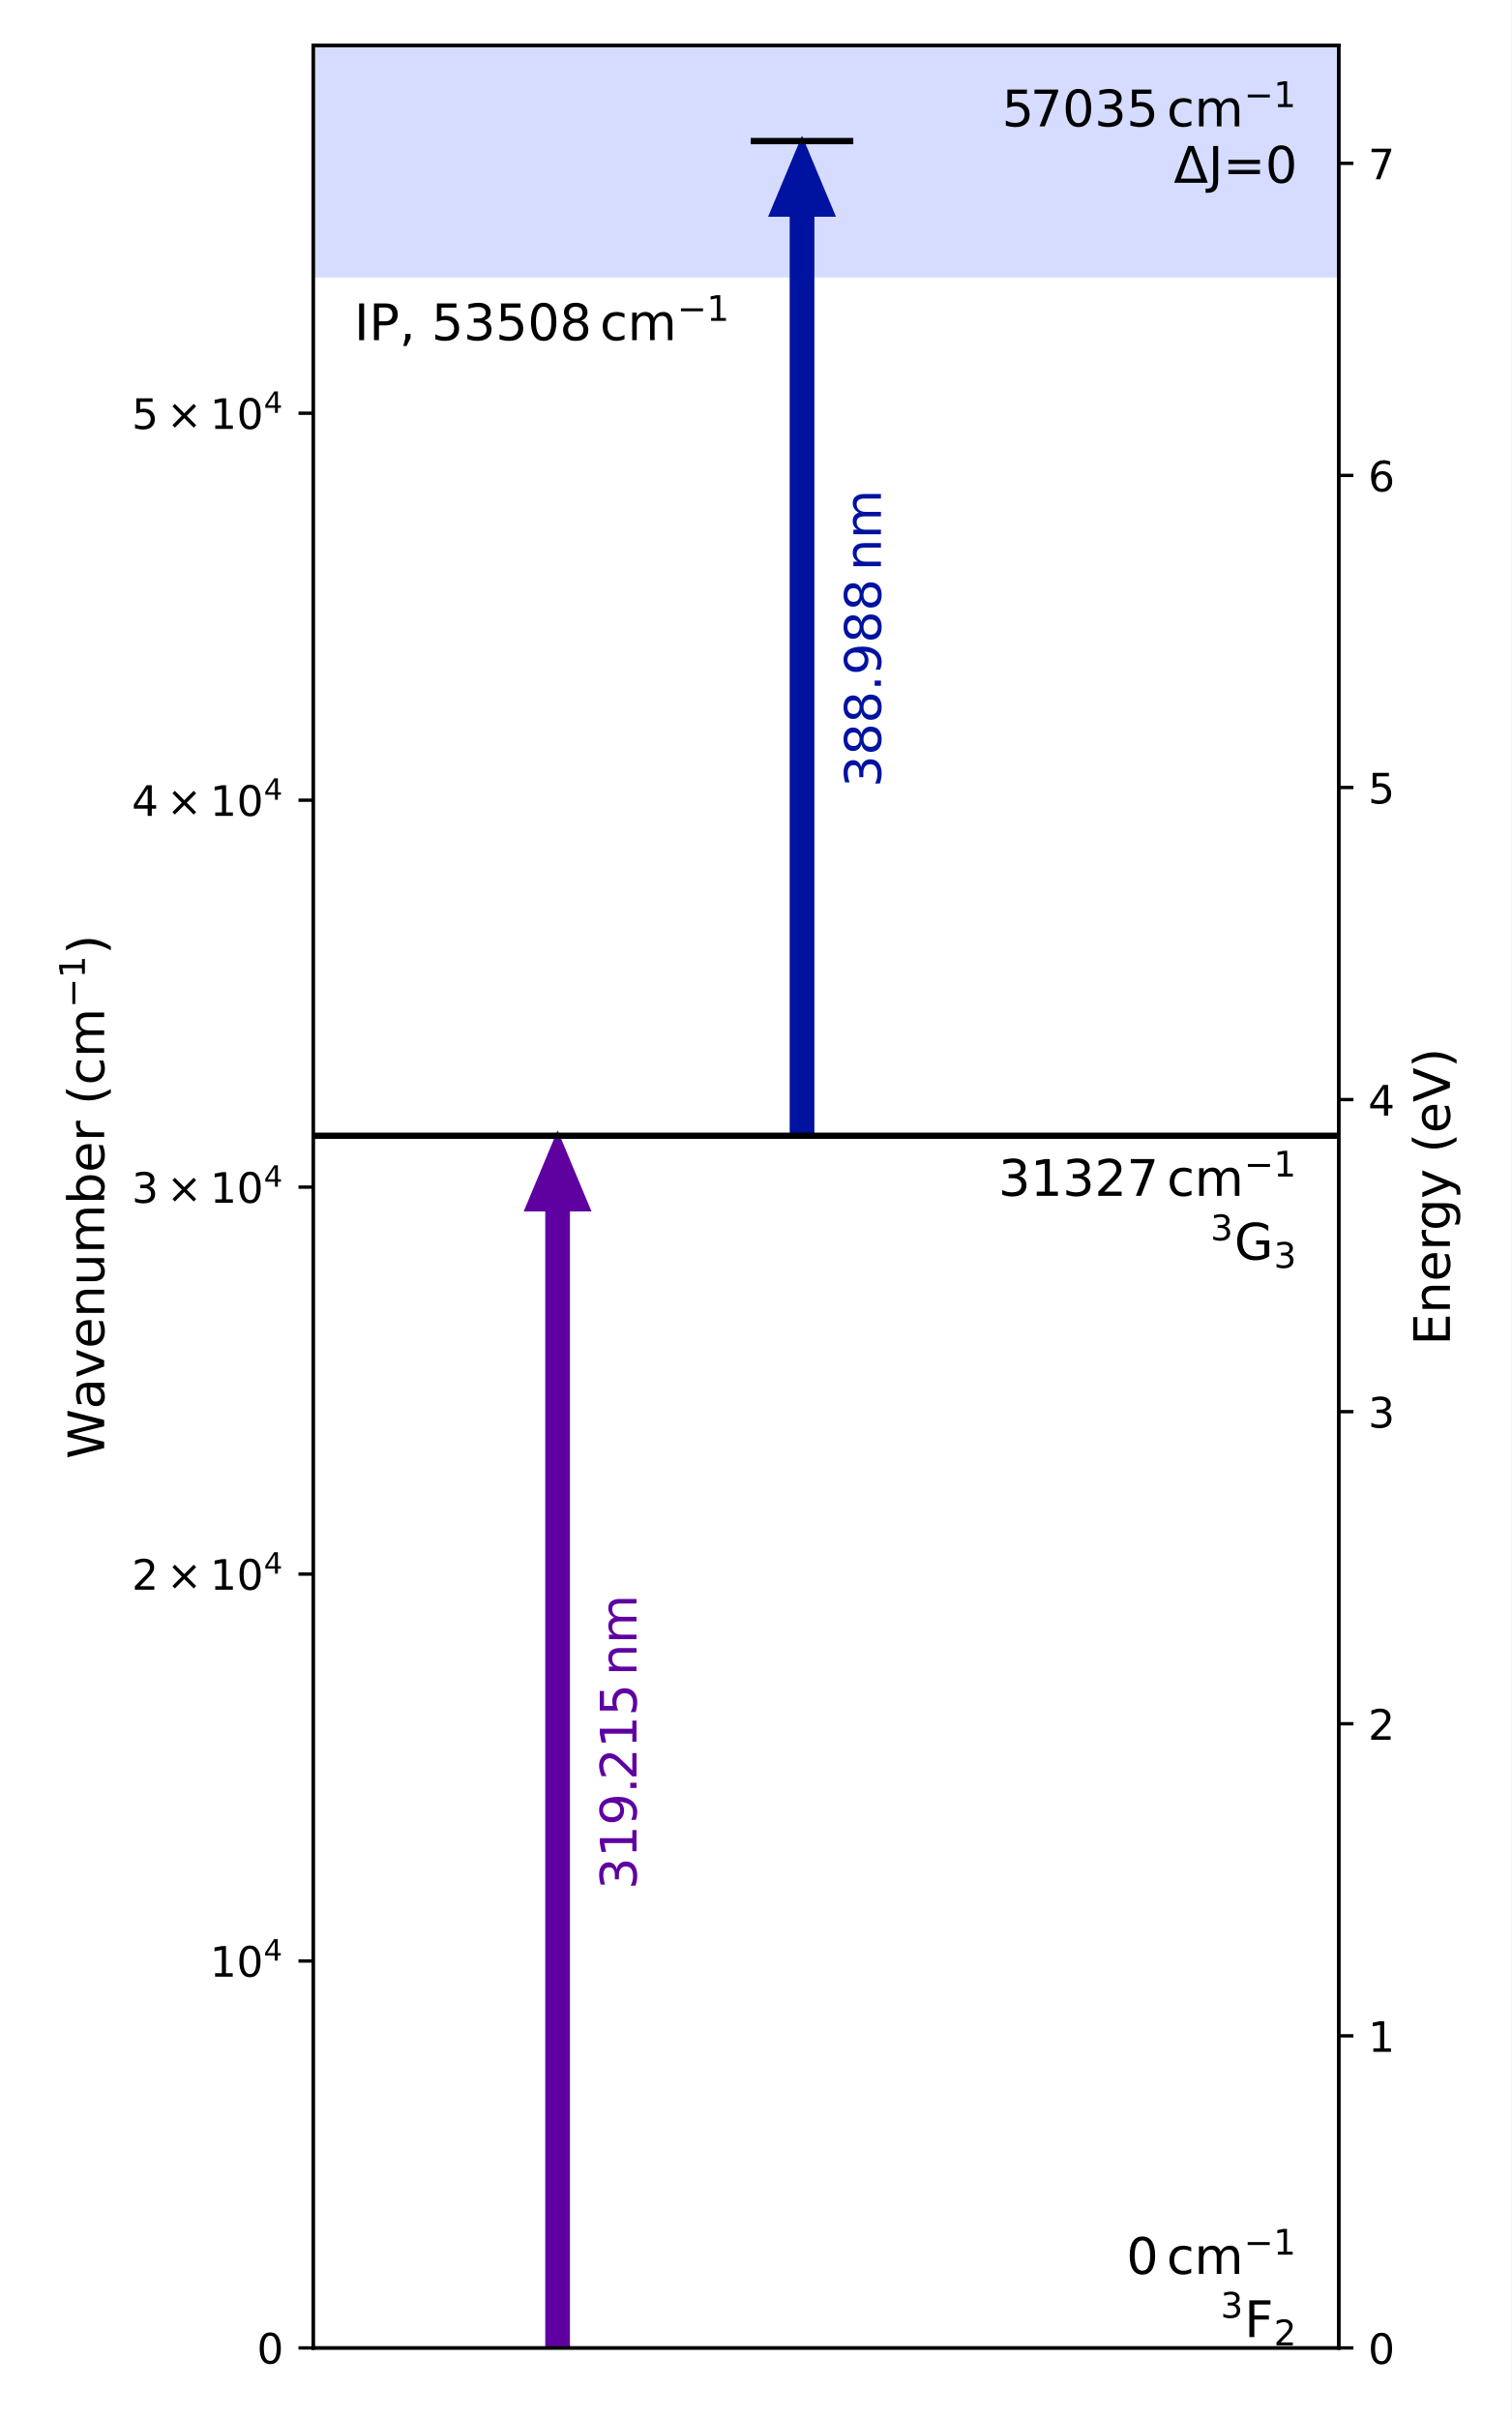
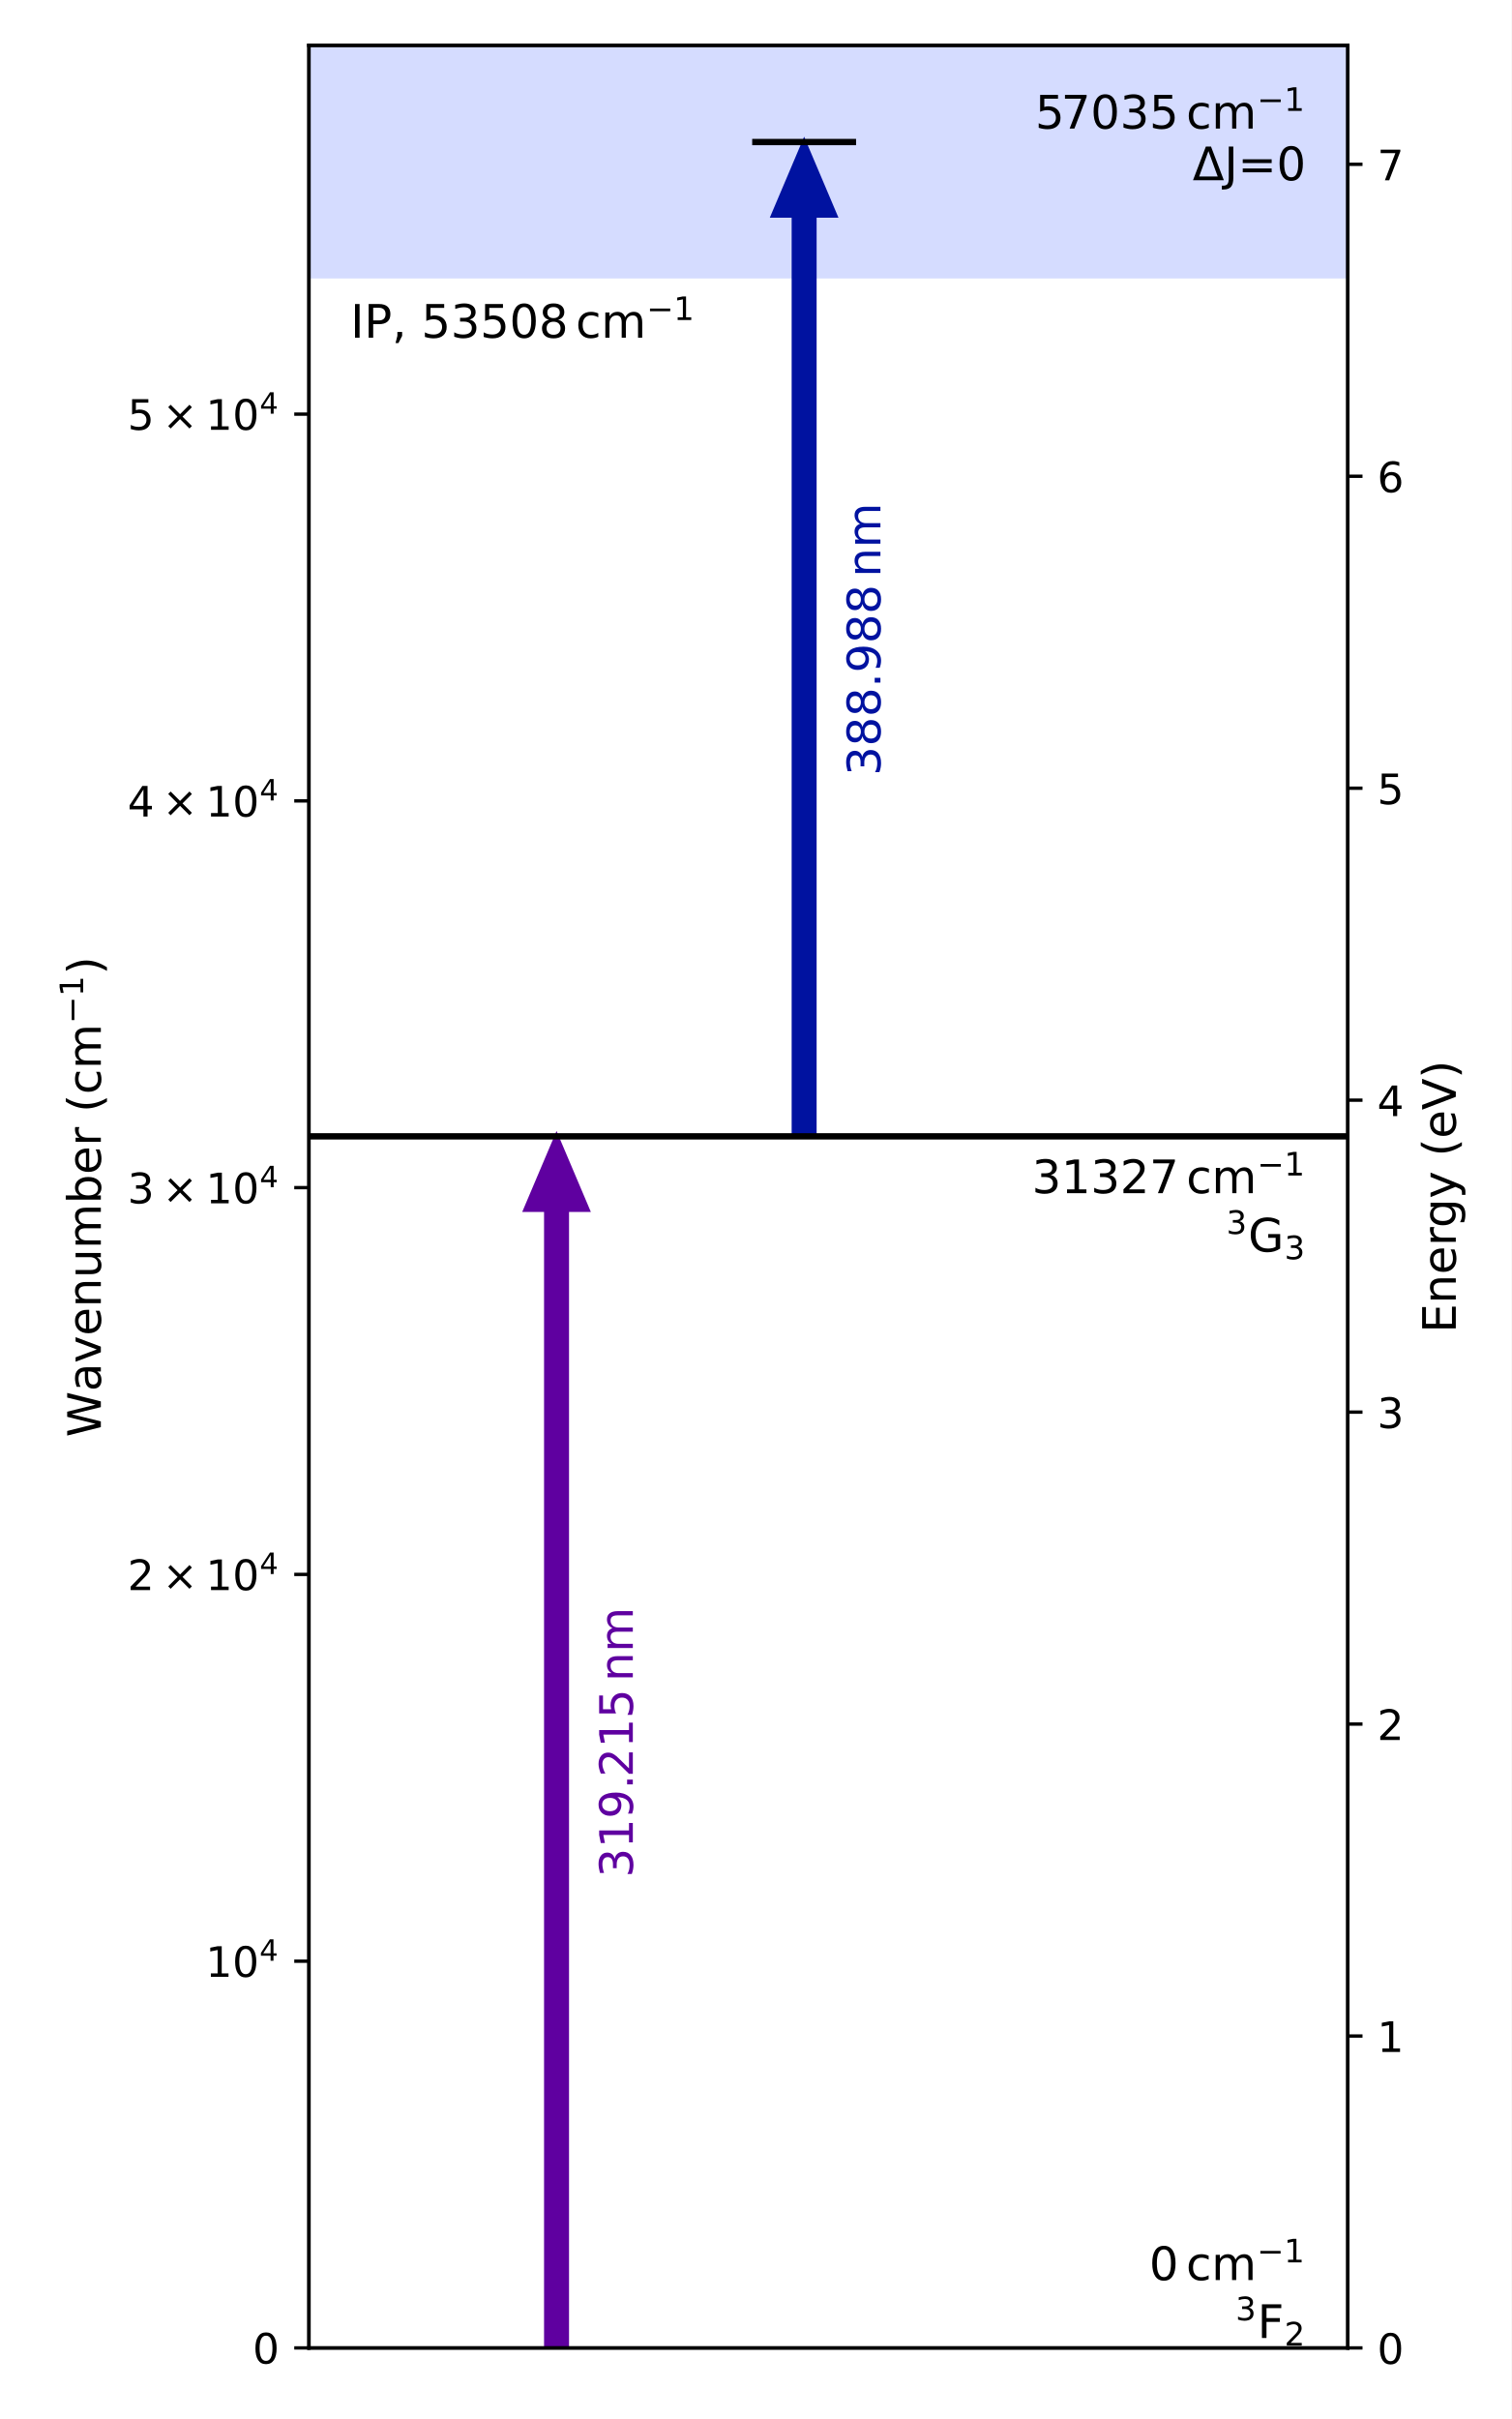
<svg xmlns="http://www.w3.org/2000/svg" xmlns:xlink="http://www.w3.org/1999/xlink" width="360pt" height="576pt" viewBox="0 0 360 576" version="1.1">
  <defs>
    <style type="text/css">*{stroke-linejoin: round; stroke-linecap: butt}</style>
  </defs>
  <g id="figure_1">
    <g id="patch_1">
      <path d="M 0 576  L 360 576  L 360 0  L 0 0  z " style="fill: #ffffff" />
    </g>
    <g id="axes_1">
      <g id="patch_2">
-         <path d="M 74.589 559.08  L 318.85 559.08  L 318.85 10.8  L 74.589 10.8  z " style="fill: #ffffff" />
+         <path d="M 73.581 559.08  L 321.01 559.08  L 321.01 10.8  L 73.581 10.8  z " style="fill: #ffffff" />
      </g>
      <g id="PolyCollection_1">
-         <path d="M 74.589 -4923.72  L 74.589 66.081  L 318.85 66.081  L 318.85 -4923.72  L 318.85 -4923.72  L 74.589 -4923.72  z " clip-path="url(#p62dd3db411)" style="fill: #adbbff; fill-opacity: 0.5" />
+         <path d="M 73.581 -4923.72  L 73.581 66.303  L 321.01 66.303  L 321.01 -4923.72  L 321.01 -4923.72  L 73.581 -4923.72  z " clip-path="url(#pa5c8ee32ad)" style="fill: #adbbff; fill-opacity: 0.5" />
      </g>
      <g id="patch_3">
-         <path d="M 132.804 270.448  L 140.132 287.964  L 135.247 287.964  L 135.247 559.08  L 130.362 559.08  L 130.362 287.964  L 125.477 287.964  z " clip-path="url(#p62dd3db411)" style="fill: #5f00a0; stroke: #5f00a0; stroke-linejoin: miter" />
+         <path d="M 132.551 270.578  L 139.974 288.086  L 135.026 288.086  L 135.026 559.08  L 130.077 559.08  L 130.077 288.086  L 125.129 288.086  z " clip-path="url(#pa5c8ee32ad)" style="fill: #5f00a0; stroke: #5f00a0; stroke-linejoin: miter" />
      </g>
      <g id="patch_4">
-         <path d="M 191.02 33.588  L 198.348 51.104  L 193.463 51.104  L 193.463 270.448  L 188.577 270.448  L 188.577 51.104  L 183.692 51.104  z " clip-path="url(#p62dd3db411)" style="fill: #0012a0; stroke: #0012a0; stroke-linejoin: miter" />
+         <path d="M 191.522 33.824  L 198.945 51.332  L 193.996 51.332  L 193.996 270.578  L 189.048 270.578  L 189.048 51.332  L 184.099 51.332  z " clip-path="url(#pa5c8ee32ad)" style="fill: #0012a0; stroke: #0012a0; stroke-linejoin: miter" />
      </g>
      <g id="matplotlib.axis_1" />
      <g id="matplotlib.axis_2">
        <g id="ytick_1">
          <g id="line2d_1">
            <defs>
-               <path id="m283ce8bf88" d="M 0 0  L -3.5 0  " style="stroke: #000000; stroke-width: 0.8" />
+               <path id="mc26b3c72d3" d="M 0 0  L -3.5 0  " style="stroke: #000000; stroke-width: 0.8" />
            </defs>
            <g>
-               <use xlink:href="#m283ce8bf88" x="74.589" y="559.08" style="stroke: #000000; stroke-width: 0.8" />
+               <use xlink:href="#mc26b3c72d3" x="73.581" y="559.08" style="stroke: #000000; stroke-width: 0.8" />
            </g>
          </g>
          <g id="text_1">
-             <g transform="translate(61.18874 562.8792) scale(0.1 -0.1)">
+             <g transform="translate(60.18074 562.8792) scale(0.1 -0.1)">
              <defs>
                <path id="DejaVuSans-30" d="M 2034 4250  Q 1547 4250 1301 3770  Q 1056 3291 1056 2328  Q 1056 1369 1301 889  Q 1547 409 2034 409  Q 2525 409 2770 889  Q 3016 1369 3016 2328  Q 3016 3291 2770 3770  Q 2525 4250 2034 4250  z M 2034 4750  Q 2819 4750 3233 4129  Q 3647 3509 3647 2328  Q 3647 1150 3233 529  Q 2819 -91 2034 -91  Q 1250 -91 836 529  Q 422 1150 422 2328  Q 422 3509 836 4129  Q 1250 4750 2034 4750  z " transform="scale(0.015625)" />
              </defs>
              <use xlink:href="#DejaVuSans-30" transform="translate(0 0.78125)" />
            </g>
          </g>
        </g>
        <g id="ytick_2">
          <g id="line2d_2">
            <g>
-               <use xlink:href="#m283ce8bf88" x="74.589" y="466.944" style="stroke: #000000; stroke-width: 0.8" />
+               <use xlink:href="#mc26b3c72d3" x="73.581" y="466.986" style="stroke: #000000; stroke-width: 0.8" />
            </g>
          </g>
          <g id="text_2">
-             <g transform="translate(49.98874 470.7434) scale(0.1 -0.1)">
+             <g transform="translate(48.98074 470.7848) scale(0.1 -0.1)">
              <defs>
                <path id="DejaVuSans-31" d="M 794 531  L 1825 531  L 1825 4091  L 703 3866  L 703 4441  L 1819 4666  L 2450 4666  L 2450 531  L 3481 531  L 3481 0  L 794 0  L 794 531  z " transform="scale(0.015625)" />
                <path id="DejaVuSans-34" d="M 2419 4116  L 825 1625  L 2419 1625  L 2419 4116  z M 2253 4666  L 3047 4666  L 3047 1625  L 3713 1625  L 3713 1100  L 3047 1100  L 3047 0  L 2419 0  L 2419 1100  L 313 1100  L 313 1709  L 2253 4666  z " transform="scale(0.015625)" />
              </defs>
              <use xlink:href="#DejaVuSans-31" transform="translate(0 0.684375)" />
              <use xlink:href="#DejaVuSans-30" transform="translate(63.62305 0.684375)" />
              <use xlink:href="#DejaVuSans-34" transform="translate(128.2031 38.96563) scale(0.7)" />
            </g>
          </g>
        </g>
        <g id="ytick_3">
          <g id="line2d_3">
            <g>
-               <use xlink:href="#m283ce8bf88" x="74.589" y="374.808" style="stroke: #000000; stroke-width: 0.8" />
+               <use xlink:href="#mc26b3c72d3" x="73.581" y="374.891" style="stroke: #000000; stroke-width: 0.8" />
            </g>
          </g>
          <g id="text_3">
-             <g transform="translate(31.38874 378.6077) scale(0.1 -0.1)">
+             <g transform="translate(30.38074 378.6904) scale(0.1 -0.1)">
              <defs>
                <path id="DejaVuSans-32" d="M 1228 531  L 3431 531  L 3431 0  L 469 0  L 469 531  Q 828 903 1448 1529  Q 2069 2156 2228 2338  Q 2531 2678 2651 2914  Q 2772 3150 2772 3378  Q 2772 3750 2511 3984  Q 2250 4219 1831 4219  Q 1534 4219 1204 4116  Q 875 4013 500 3803  L 500 4441  Q 881 4594 1212 4672  Q 1544 4750 1819 4750  Q 2544 4750 2975 4387  Q 3406 4025 3406 3419  Q 3406 3131 3298 2873  Q 3191 2616 2906 2266  Q 2828 2175 2409 1742  Q 1991 1309 1228 531  z " transform="scale(0.015625)" />
                <path id="DejaVuSans-d7" d="M 4488 3438  L 3059 2003  L 4488 575  L 4116 197  L 2681 1631  L 1247 197  L 878 575  L 2303 2003  L 878 3438  L 1247 3816  L 2681 2381  L 4116 3816  L 4488 3438  z " transform="scale(0.015625)" />
              </defs>
              <use xlink:href="#DejaVuSans-32" transform="translate(0 0.684375)" />
              <use xlink:href="#DejaVuSans-d7" transform="translate(83.10547 0.684375)" />
              <use xlink:href="#DejaVuSans-31" transform="translate(186.377 0.684375)" />
              <use xlink:href="#DejaVuSans-30" transform="translate(250 0.684375)" />
              <use xlink:href="#DejaVuSans-34" transform="translate(314.5801 38.96563) scale(0.7)" />
            </g>
          </g>
        </g>
        <g id="ytick_4">
          <g id="line2d_4">
            <g>
-               <use xlink:href="#m283ce8bf88" x="74.589" y="282.673" style="stroke: #000000; stroke-width: 0.8" />
+               <use xlink:href="#mc26b3c72d3" x="73.581" y="282.797" style="stroke: #000000; stroke-width: 0.8" />
            </g>
          </g>
          <g id="text_4">
-             <g transform="translate(31.38874 286.4719) scale(0.1 -0.1)">
+             <g transform="translate(30.38074 286.5959) scale(0.1 -0.1)">
              <defs>
                <path id="DejaVuSans-33" d="M 2597 2516  Q 3050 2419 3304 2112  Q 3559 1806 3559 1356  Q 3559 666 3084 287  Q 2609 -91 1734 -91  Q 1441 -91 1130 -33  Q 819 25 488 141  L 488 750  Q 750 597 1062 519  Q 1375 441 1716 441  Q 2309 441 2620 675  Q 2931 909 2931 1356  Q 2931 1769 2642 2001  Q 2353 2234 1838 2234  L 1294 2234  L 1294 2753  L 1863 2753  Q 2328 2753 2575 2939  Q 2822 3125 2822 3475  Q 2822 3834 2567 4026  Q 2313 4219 1838 4219  Q 1578 4219 1281 4162  Q 984 4106 628 3988  L 628 4550  Q 988 4650 1302 4700  Q 1616 4750 1894 4750  Q 2613 4750 3031 4423  Q 3450 4097 3450 3541  Q 3450 3153 3228 2886  Q 3006 2619 2597 2516  z " transform="scale(0.015625)" />
              </defs>
              <use xlink:href="#DejaVuSans-33" transform="translate(0 0.684375)" />
              <use xlink:href="#DejaVuSans-d7" transform="translate(83.10547 0.684375)" />
              <use xlink:href="#DejaVuSans-31" transform="translate(186.377 0.684375)" />
              <use xlink:href="#DejaVuSans-30" transform="translate(250 0.684375)" />
              <use xlink:href="#DejaVuSans-34" transform="translate(314.5801 38.96563) scale(0.7)" />
            </g>
          </g>
        </g>
        <g id="ytick_5">
          <g id="line2d_5">
            <g>
-               <use xlink:href="#m283ce8bf88" x="74.589" y="190.537" style="stroke: #000000; stroke-width: 0.8" />
+               <use xlink:href="#mc26b3c72d3" x="73.581" y="190.702" style="stroke: #000000; stroke-width: 0.8" />
            </g>
          </g>
          <g id="text_5">
-             <g transform="translate(31.38874 194.3361) scale(0.1 -0.1)">
+             <g transform="translate(30.38074 194.5015) scale(0.1 -0.1)">
              <use xlink:href="#DejaVuSans-34" transform="translate(0 0.684375)" />
              <use xlink:href="#DejaVuSans-d7" transform="translate(83.10547 0.684375)" />
              <use xlink:href="#DejaVuSans-31" transform="translate(186.377 0.684375)" />
              <use xlink:href="#DejaVuSans-30" transform="translate(250 0.684375)" />
              <use xlink:href="#DejaVuSans-34" transform="translate(314.5801 38.96563) scale(0.7)" />
            </g>
          </g>
        </g>
        <g id="ytick_6">
          <g id="line2d_6">
            <g>
-               <use xlink:href="#m283ce8bf88" x="74.589" y="98.401" style="stroke: #000000; stroke-width: 0.8" />
+               <use xlink:href="#mc26b3c72d3" x="73.581" y="98.608" style="stroke: #000000; stroke-width: 0.8" />
            </g>
          </g>
          <g id="text_6">
-             <g transform="translate(31.38874 102.2004) scale(0.1 -0.1)">
+             <g transform="translate(30.38074 102.4071) scale(0.1 -0.1)">
              <defs>
                <path id="DejaVuSans-35" d="M 691 4666  L 3169 4666  L 3169 4134  L 1269 4134  L 1269 2991  Q 1406 3038 1543 3061  Q 1681 3084 1819 3084  Q 2600 3084 3056 2656  Q 3513 2228 3513 1497  Q 3513 744 3044 326  Q 2575 -91 1722 -91  Q 1428 -91 1123 -41  Q 819 9 494 109  L 494 744  Q 775 591 1075 516  Q 1375 441 1709 441  Q 2250 441 2565 725  Q 2881 1009 2881 1497  Q 2881 1984 2565 2268  Q 2250 2553 1709 2553  Q 1456 2553 1204 2497  Q 953 2441 691 2322  L 691 4666  z " transform="scale(0.015625)" />
              </defs>
              <use xlink:href="#DejaVuSans-35" transform="translate(0 0.684375)" />
              <use xlink:href="#DejaVuSans-d7" transform="translate(83.10547 0.684375)" />
              <use xlink:href="#DejaVuSans-31" transform="translate(186.377 0.684375)" />
              <use xlink:href="#DejaVuSans-30" transform="translate(250 0.684375)" />
              <use xlink:href="#DejaVuSans-34" transform="translate(314.5801 38.96563) scale(0.7)" />
            </g>
          </g>
        </g>
        <g id="text_7">
-           <g transform="translate(24.89312 347.4) rotate(-90) scale(0.12 -0.12)">
+           <g transform="translate(24.09309 342.195) rotate(-90) scale(0.11 -0.11)">
            <defs>
              <path id="DejaVuSans-57" d="M 213 4666  L 850 4666  L 1831 722  L 2809 4666  L 3519 4666  L 4500 722  L 5478 4666  L 6119 4666  L 4947 0  L 4153 0  L 3169 4050  L 2175 0  L 1381 0  L 213 4666  z " transform="scale(0.015625)" />
              <path id="DejaVuSans-61" d="M 2194 1759  Q 1497 1759 1228 1600  Q 959 1441 959 1056  Q 959 750 1161 570  Q 1363 391 1709 391  Q 2188 391 2477 730  Q 2766 1069 2766 1631  L 2766 1759  L 2194 1759  z M 3341 1997  L 3341 0  L 2766 0  L 2766 531  Q 2569 213 2275 61  Q 1981 -91 1556 -91  Q 1019 -91 701 211  Q 384 513 384 1019  Q 384 1609 779 1909  Q 1175 2209 1959 2209  L 2766 2209  L 2766 2266  Q 2766 2663 2505 2880  Q 2244 3097 1772 3097  Q 1472 3097 1187 3025  Q 903 2953 641 2809  L 641 3341  Q 956 3463 1253 3523  Q 1550 3584 1831 3584  Q 2591 3584 2966 3190  Q 3341 2797 3341 1997  z " transform="scale(0.015625)" />
              <path id="DejaVuSans-76" d="M 191 3500  L 800 3500  L 1894 563  L 2988 3500  L 3597 3500  L 2284 0  L 1503 0  L 191 3500  z " transform="scale(0.015625)" />
              <path id="DejaVuSans-65" d="M 3597 1894  L 3597 1613  L 953 1613  Q 991 1019 1311 708  Q 1631 397 2203 397  Q 2534 397 2845 478  Q 3156 559 3463 722  L 3463 178  Q 3153 47 2828 -22  Q 2503 -91 2169 -91  Q 1331 -91 842 396  Q 353 884 353 1716  Q 353 2575 817 3079  Q 1281 3584 2069 3584  Q 2775 3584 3186 3129  Q 3597 2675 3597 1894  z M 3022 2063  Q 3016 2534 2758 2815  Q 2500 3097 2075 3097  Q 1594 3097 1305 2825  Q 1016 2553 972 2059  L 3022 2063  z " transform="scale(0.015625)" />
              <path id="DejaVuSans-6e" d="M 3513 2113  L 3513 0  L 2938 0  L 2938 2094  Q 2938 2591 2744 2837  Q 2550 3084 2163 3084  Q 1697 3084 1428 2787  Q 1159 2491 1159 1978  L 1159 0  L 581 0  L 581 3500  L 1159 3500  L 1159 2956  Q 1366 3272 1645 3428  Q 1925 3584 2291 3584  Q 2894 3584 3203 3211  Q 3513 2838 3513 2113  z " transform="scale(0.015625)" />
              <path id="DejaVuSans-75" d="M 544 1381  L 544 3500  L 1119 3500  L 1119 1403  Q 1119 906 1312 657  Q 1506 409 1894 409  Q 2359 409 2629 706  Q 2900 1003 2900 1516  L 2900 3500  L 3475 3500  L 3475 0  L 2900 0  L 2900 538  Q 2691 219 2414 64  Q 2138 -91 1772 -91  Q 1169 -91 856 284  Q 544 659 544 1381  z M 1991 3584  L 1991 3584  z " transform="scale(0.015625)" />
              <path id="DejaVuSans-6d" d="M 3328 2828  Q 3544 3216 3844 3400  Q 4144 3584 4550 3584  Q 5097 3584 5394 3201  Q 5691 2819 5691 2113  L 5691 0  L 5113 0  L 5113 2094  Q 5113 2597 4934 2840  Q 4756 3084 4391 3084  Q 3944 3084 3684 2787  Q 3425 2491 3425 1978  L 3425 0  L 2847 0  L 2847 2094  Q 2847 2600 2669 2842  Q 2491 3084 2119 3084  Q 1678 3084 1418 2786  Q 1159 2488 1159 1978  L 1159 0  L 581 0  L 581 3500  L 1159 3500  L 1159 2956  Q 1356 3278 1631 3431  Q 1906 3584 2284 3584  Q 2666 3584 2933 3390  Q 3200 3197 3328 2828  z " transform="scale(0.015625)" />
              <path id="DejaVuSans-62" d="M 3116 1747  Q 3116 2381 2855 2742  Q 2594 3103 2138 3103  Q 1681 3103 1420 2742  Q 1159 2381 1159 1747  Q 1159 1113 1420 752  Q 1681 391 2138 391  Q 2594 391 2855 752  Q 3116 1113 3116 1747  z M 1159 2969  Q 1341 3281 1617 3432  Q 1894 3584 2278 3584  Q 2916 3584 3314 3078  Q 3713 2572 3713 1747  Q 3713 922 3314 415  Q 2916 -91 2278 -91  Q 1894 -91 1617 61  Q 1341 213 1159 525  L 1159 0  L 581 0  L 581 4863  L 1159 4863  L 1159 2969  z " transform="scale(0.015625)" />
              <path id="DejaVuSans-72" d="M 2631 2963  Q 2534 3019 2420 3045  Q 2306 3072 2169 3072  Q 1681 3072 1420 2755  Q 1159 2438 1159 1844  L 1159 0  L 581 0  L 581 3500  L 1159 3500  L 1159 2956  Q 1341 3275 1631 3429  Q 1922 3584 2338 3584  Q 2397 3584 2469 3576  Q 2541 3569 2628 3553  L 2631 2963  z " transform="scale(0.015625)" />
              <path id="DejaVuSans-20" transform="scale(0.015625)" />
              <path id="DejaVuSans-28" d="M 1984 4856  Q 1566 4138 1362 3434  Q 1159 2731 1159 2009  Q 1159 1288 1364 580  Q 1569 -128 1984 -844  L 1484 -844  Q 1016 -109 783 600  Q 550 1309 550 2009  Q 550 2706 781 3412  Q 1013 4119 1484 4856  L 1984 4856  z " transform="scale(0.015625)" />
              <path id="DejaVuSans-63" d="M 3122 3366  L 3122 2828  Q 2878 2963 2633 3030  Q 2388 3097 2138 3097  Q 1578 3097 1268 2742  Q 959 2388 959 1747  Q 959 1106 1268 751  Q 1578 397 2138 397  Q 2388 397 2633 464  Q 2878 531 3122 666  L 3122 134  Q 2881 22 2623 -34  Q 2366 -91 2075 -91  Q 1284 -91 818 406  Q 353 903 353 1747  Q 353 2603 823 3093  Q 1294 3584 2113 3584  Q 2378 3584 2631 3529  Q 2884 3475 3122 3366  z " transform="scale(0.015625)" />
              <path id="DejaVuSans-2212" d="M 678 2272  L 4684 2272  L 4684 1741  L 678 1741  L 678 2272  z " transform="scale(0.015625)" />
              <path id="DejaVuSans-29" d="M 513 4856  L 1013 4856  Q 1481 4119 1714 3412  Q 1947 2706 1947 2009  Q 1947 1309 1714 600  Q 1481 -109 1013 -844  L 513 -844  Q 928 -128 1133 580  Q 1338 1288 1338 2009  Q 1338 2731 1133 3434  Q 928 4138 513 4856  z " transform="scale(0.015625)" />
            </defs>
            <use xlink:href="#DejaVuSans-57" transform="translate(0 0.684375)" />
            <use xlink:href="#DejaVuSans-61" transform="translate(98.87695 0.684375)" />
            <use xlink:href="#DejaVuSans-76" transform="translate(160.1562 0.684375)" />
            <use xlink:href="#DejaVuSans-65" transform="translate(219.3359 0.684375)" />
            <use xlink:href="#DejaVuSans-6e" transform="translate(280.8594 0.684375)" />
            <use xlink:href="#DejaVuSans-75" transform="translate(344.2383 0.684375)" />
            <use xlink:href="#DejaVuSans-6d" transform="translate(407.6172 0.684375)" />
            <use xlink:href="#DejaVuSans-62" transform="translate(505.0293 0.684375)" />
            <use xlink:href="#DejaVuSans-65" transform="translate(568.5059 0.684375)" />
            <use xlink:href="#DejaVuSans-72" transform="translate(630.0293 0.684375)" />
            <use xlink:href="#DejaVuSans-20" transform="translate(671.1426 0.684375)" />
            <use xlink:href="#DejaVuSans-28" transform="translate(702.9297 0.684375)" />
            <use xlink:href="#DejaVuSans-63" transform="translate(741.9434 0.684375)" />
            <use xlink:href="#DejaVuSans-6d" transform="translate(796.9238 0.684375)" />
            <use xlink:href="#DejaVuSans-2212" transform="translate(895.293 38.96563) scale(0.7)" />
            <use xlink:href="#DejaVuSans-31" transform="translate(953.9453 38.96563) scale(0.7)" />
            <use xlink:href="#DejaVuSans-29" transform="translate(1001.216 0.684375)" />
          </g>
        </g>
      </g>
      <g id="LineCollection_1">
-         <path d="M 74.589 270.448  L 318.85 270.448  " clip-path="url(#p62dd3db411)" style="fill: none; stroke: #000000; stroke-width: 1.5" />
+         <path d="M 73.581 270.578  L 321.01 270.578  " clip-path="url(#pa5c8ee32ad)" style="fill: none; stroke: #000000; stroke-width: 1.5" />
      </g>
      <g id="LineCollection_2">
-         <path d="M 178.807 33.588  L 203.233 33.588  " clip-path="url(#p62dd3db411)" style="fill: none; stroke: #000000; stroke-width: 1.5" />
+         <path d="M 179.151 33.824  L 203.893 33.824  " clip-path="url(#pa5c8ee32ad)" style="fill: none; stroke: #000000; stroke-width: 1.5" />
      </g>
      <g id="patch_5">
-         <path d="M 74.589 559.08  L 74.589 10.8  " style="fill: none; stroke: #000000; stroke-width: 0.8; stroke-linejoin: miter; stroke-linecap: square" />
+         <path d="M 73.581 559.08  L 73.581 10.8  " style="fill: none; stroke: #000000; stroke-width: 0.8; stroke-linejoin: miter; stroke-linecap: square" />
      </g>
      <g id="patch_6">
-         <path d="M 318.85 559.08  L 318.85 10.8  " style="fill: none; stroke: #000000; stroke-width: 0.8; stroke-linejoin: miter; stroke-linecap: square" />
+         <path d="M 321.01 559.08  L 321.01 10.8  " style="fill: none; stroke: #000000; stroke-width: 0.8; stroke-linejoin: miter; stroke-linecap: square" />
      </g>
      <g id="patch_7">
-         <path d="M 74.589 559.08  L 318.85 559.08  " style="fill: none; stroke: #000000; stroke-width: 0.8; stroke-linejoin: miter; stroke-linecap: square" />
+         <path d="M 73.581 559.08  L 321.01 559.08  " style="fill: none; stroke: #000000; stroke-width: 0.8; stroke-linejoin: miter; stroke-linecap: square" />
      </g>
      <g id="patch_8">
-         <path d="M 74.589 10.8  L 318.85 10.8  " style="fill: none; stroke: #000000; stroke-width: 0.8; stroke-linejoin: miter; stroke-linecap: square" />
+         <path d="M 73.581 10.8  L 321.01 10.8  " style="fill: none; stroke: #000000; stroke-width: 0.8; stroke-linejoin: miter; stroke-linecap: square" />
      </g>
      <g id="text_8">
-         <g transform="translate(84.35919 81.08076) scale(0.12 -0.12)">
+         <g transform="translate(83.47791 80.48757) scale(0.11 -0.11)">
          <defs>
            <path id="DejaVuSans-49" d="M 628 4666  L 1259 4666  L 1259 0  L 628 0  L 628 4666  z " transform="scale(0.015625)" />
            <path id="DejaVuSans-50" d="M 1259 4147  L 1259 2394  L 2053 2394  Q 2494 2394 2734 2622  Q 2975 2850 2975 3272  Q 2975 3691 2734 3919  Q 2494 4147 2053 4147  L 1259 4147  z M 628 4666  L 2053 4666  Q 2838 4666 3239 4311  Q 3641 3956 3641 3272  Q 3641 2581 3239 2228  Q 2838 1875 2053 1875  L 1259 1875  L 1259 0  L 628 0  L 628 4666  z " transform="scale(0.015625)" />
            <path id="DejaVuSans-2c" d="M 750 794  L 1409 794  L 1409 256  L 897 -744  L 494 -744  L 750 256  L 750 794  z " transform="scale(0.015625)" />
            <path id="DejaVuSans-38" d="M 2034 2216  Q 1584 2216 1326 1975  Q 1069 1734 1069 1313  Q 1069 891 1326 650  Q 1584 409 2034 409  Q 2484 409 2743 651  Q 3003 894 3003 1313  Q 3003 1734 2745 1975  Q 2488 2216 2034 2216  z M 1403 2484  Q 997 2584 770 2862  Q 544 3141 544 3541  Q 544 4100 942 4425  Q 1341 4750 2034 4750  Q 2731 4750 3128 4425  Q 3525 4100 3525 3541  Q 3525 3141 3298 2862  Q 3072 2584 2669 2484  Q 3125 2378 3379 2068  Q 3634 1759 3634 1313  Q 3634 634 3220 271  Q 2806 -91 2034 -91  Q 1263 -91 848 271  Q 434 634 434 1313  Q 434 1759 690 2068  Q 947 2378 1403 2484  z M 1172 3481  Q 1172 3119 1398 2916  Q 1625 2713 2034 2713  Q 2441 2713 2670 2916  Q 2900 3119 2900 3481  Q 2900 3844 2670 4047  Q 2441 4250 2034 4250  Q 1625 4250 1398 4047  Q 1172 3844 1172 3481  z " transform="scale(0.015625)" />
          </defs>
          <use xlink:href="#DejaVuSans-49" transform="translate(0 0.684375)" />
          <use xlink:href="#DejaVuSans-50" transform="translate(29.49219 0.684375)" />
          <use xlink:href="#DejaVuSans-2c" transform="translate(89.79492 0.684375)" />
          <use xlink:href="#DejaVuSans-20" transform="translate(121.582 0.684375)" />
          <use xlink:href="#DejaVuSans-35" transform="translate(153.3691 0.684375)" />
          <use xlink:href="#DejaVuSans-33" transform="translate(216.9922 0.684375)" />
          <use xlink:href="#DejaVuSans-35" transform="translate(280.6152 0.684375)" />
          <use xlink:href="#DejaVuSans-30" transform="translate(344.2383 0.684375)" />
          <use xlink:href="#DejaVuSans-38" transform="translate(407.8613 0.684375)" />
          <use xlink:href="#DejaVuSans-63" transform="translate(487.7201 0.684375)" />
          <use xlink:href="#DejaVuSans-6d" transform="translate(542.7005 0.684375)" />
          <use xlink:href="#DejaVuSans-2212" transform="translate(641.0697 38.96563) scale(0.7)" />
          <use xlink:href="#DejaVuSans-31" transform="translate(699.722 38.96563) scale(0.7)" />
        </g>
      </g>
      <g id="text_9">
-         <g transform="translate(268.2795 541.5315) scale(0.12 -0.12)">
+         <g transform="translate(273.7128 542.9939) scale(0.11 -0.11)">
          <use xlink:href="#DejaVuSans-30" transform="translate(0 0.684375)" />
          <use xlink:href="#DejaVuSans-63" transform="translate(79.85872 0.684375)" />
          <use xlink:href="#DejaVuSans-6d" transform="translate(134.8392 0.684375)" />
          <use xlink:href="#DejaVuSans-2212" transform="translate(233.2083 38.96563) scale(0.7)" />
          <use xlink:href="#DejaVuSans-31" transform="translate(291.8607 38.96563) scale(0.7)" />
        </g>
-         <g transform="translate(290.5996 556.5844) scale(0.12 -0.12)">
+         <g transform="translate(294.1728 556.7923) scale(0.11 -0.11)">
          <defs>
            <path id="DejaVuSans-46" d="M 628 4666  L 3309 4666  L 3309 4134  L 1259 4134  L 1259 2759  L 3109 2759  L 3109 2228  L 1259 2228  L 1259 0  L 628 0  L 628 4666  z " transform="scale(0.015625)" />
          </defs>
          <use xlink:href="#DejaVuSans-33" transform="translate(0.957031 39.04688) scale(0.7)" />
          <use xlink:href="#DejaVuSans-46" transform="translate(48.22754 0.765625)" />
          <use xlink:href="#DejaVuSans-32" transform="translate(106.7041 -15.64062) scale(0.7)" />
        </g>
      </g>
      <g id="text_10">
-         <g style="fill: #5f00a0" transform="translate(151.6929 449.924) rotate(-90) scale(0.12 -0.12)">
+         <g style="fill: #5f00a0" transform="translate(150.8068 447.0588) rotate(-90) scale(0.11 -0.11)">
          <defs>
            <path id="DejaVuSans-39" d="M 703 97  L 703 672  Q 941 559 1184 500  Q 1428 441 1663 441  Q 2288 441 2617 861  Q 2947 1281 2994 2138  Q 2813 1869 2534 1725  Q 2256 1581 1919 1581  Q 1219 1581 811 2004  Q 403 2428 403 3163  Q 403 3881 828 4315  Q 1253 4750 1959 4750  Q 2769 4750 3195 4129  Q 3622 3509 3622 2328  Q 3622 1225 3098 567  Q 2575 -91 1691 -91  Q 1453 -91 1209 -44  Q 966 3 703 97  z M 1959 2075  Q 2384 2075 2632 2365  Q 2881 2656 2881 3163  Q 2881 3666 2632 3958  Q 2384 4250 1959 4250  Q 1534 4250 1286 3958  Q 1038 3666 1038 3163  Q 1038 2656 1286 2365  Q 1534 2075 1959 2075  z " transform="scale(0.015625)" />
            <path id="DejaVuSans-2e" d="M 684 794  L 1344 794  L 1344 0  L 684 0  L 684 794  z " transform="scale(0.015625)" />
          </defs>
          <use xlink:href="#DejaVuSans-33" transform="translate(0 0.78125)" />
          <use xlink:href="#DejaVuSans-31" transform="translate(63.62305 0.78125)" />
          <use xlink:href="#DejaVuSans-39" transform="translate(127.2461 0.78125)" />
          <use xlink:href="#DejaVuSans-2e" transform="translate(190.8691 0.78125)" />
          <use xlink:href="#DejaVuSans-32" transform="translate(217.1562 0.78125)" />
          <use xlink:href="#DejaVuSans-31" transform="translate(280.7793 0.78125)" />
          <use xlink:href="#DejaVuSans-35" transform="translate(344.4023 0.78125)" />
          <use xlink:href="#DejaVuSans-6e" transform="translate(424.2611 0.78125)" />
          <use xlink:href="#DejaVuSans-6d" transform="translate(487.64 0.78125)" />
        </g>
      </g>
      <g id="text_11">
-         <g transform="translate(237.7996 284.8211) scale(0.12 -0.12)">
+         <g transform="translate(245.7728 284.1884) scale(0.11 -0.11)">
          <defs>
            <path id="DejaVuSans-37" d="M 525 4666  L 3525 4666  L 3525 4397  L 1831 0  L 1172 0  L 2766 4134  L 525 4134  L 525 4666  z " transform="scale(0.015625)" />
          </defs>
          <use xlink:href="#DejaVuSans-33" transform="translate(0 0.684375)" />
          <use xlink:href="#DejaVuSans-31" transform="translate(63.62305 0.684375)" />
          <use xlink:href="#DejaVuSans-33" transform="translate(127.2461 0.684375)" />
          <use xlink:href="#DejaVuSans-32" transform="translate(190.8691 0.684375)" />
          <use xlink:href="#DejaVuSans-37" transform="translate(254.4922 0.684375)" />
          <use xlink:href="#DejaVuSans-63" transform="translate(334.3509 0.684375)" />
          <use xlink:href="#DejaVuSans-6d" transform="translate(389.3314 0.684375)" />
          <use xlink:href="#DejaVuSans-2212" transform="translate(487.7005 38.96563) scale(0.7)" />
          <use xlink:href="#DejaVuSans-31" transform="translate(546.3529 38.96563) scale(0.7)" />
        </g>
-         <g transform="translate(288.1995 300.0179) scale(0.12 -0.12)">
+         <g transform="translate(291.9728 298.1188) scale(0.11 -0.11)">
          <defs>
            <path id="DejaVuSans-47" d="M 3809 666  L 3809 1919  L 2778 1919  L 2778 2438  L 4434 2438  L 4434 434  Q 4069 175 3628 42  Q 3188 -91 2688 -91  Q 1594 -91 976 548  Q 359 1188 359 2328  Q 359 3472 976 4111  Q 1594 4750 2688 4750  Q 3144 4750 3555 4637  Q 3966 4525 4313 4306  L 4313 3634  Q 3963 3931 3569 4081  Q 3175 4231 2741 4231  Q 1884 4231 1454 3753  Q 1025 3275 1025 2328  Q 1025 1384 1454 906  Q 1884 428 2741 428  Q 3075 428 3337 486  Q 3600 544 3809 666  z " transform="scale(0.015625)" />
          </defs>
          <use xlink:href="#DejaVuSans-33" transform="translate(0.957031 39.04688) scale(0.7)" />
          <use xlink:href="#DejaVuSans-47" transform="translate(48.22754 0.765625)" />
          <use xlink:href="#DejaVuSans-33" transform="translate(126.6748 -15.64062) scale(0.7)" />
        </g>
      </g>
      <g id="text_12">
-         <g style="fill: #0012a0" transform="translate(209.9085 187.4779) rotate(-90) scale(0.12 -0.12)">
+         <g style="fill: #0012a0" transform="translate(209.7775 184.7056) rotate(-90) scale(0.11 -0.11)">
          <use xlink:href="#DejaVuSans-33" transform="translate(0 0.78125)" />
          <use xlink:href="#DejaVuSans-38" transform="translate(63.62305 0.78125)" />
          <use xlink:href="#DejaVuSans-38" transform="translate(127.2461 0.78125)" />
          <use xlink:href="#DejaVuSans-2e" transform="translate(190.8691 0.78125)" />
          <use xlink:href="#DejaVuSans-39" transform="translate(222.6562 0.78125)" />
          <use xlink:href="#DejaVuSans-38" transform="translate(286.2793 0.78125)" />
          <use xlink:href="#DejaVuSans-38" transform="translate(349.9023 0.78125)" />
          <use xlink:href="#DejaVuSans-6e" transform="translate(429.7611 0.78125)" />
          <use xlink:href="#DejaVuSans-6d" transform="translate(493.14 0.78125)" />
        </g>
      </g>
      <g id="text_13">
-         <g transform="translate(238.6396 30.16821) scale(0.12 -0.12)">
+         <g transform="translate(246.5428 30.68895) scale(0.11 -0.11)">
          <use xlink:href="#DejaVuSans-35" transform="translate(0 0.684375)" />
          <use xlink:href="#DejaVuSans-37" transform="translate(56.37305 0.684375)" />
          <use xlink:href="#DejaVuSans-30" transform="translate(119.9961 0.684375)" />
          <use xlink:href="#DejaVuSans-33" transform="translate(183.6191 0.684375)" />
          <use xlink:href="#DejaVuSans-35" transform="translate(247.2422 0.684375)" />
          <use xlink:href="#DejaVuSans-63" transform="translate(327.1009 0.684375)" />
          <use xlink:href="#DejaVuSans-6d" transform="translate(382.0814 0.684375)" />
          <use xlink:href="#DejaVuSans-2212" transform="translate(480.4505 38.96563) scale(0.7)" />
          <use xlink:href="#DejaVuSans-31" transform="translate(539.1029 38.96563) scale(0.7)" />
        </g>
-         <g transform="translate(279.5596 43.60558) scale(0.12 -0.12)">
+         <g transform="translate(284.0528 43.00655) scale(0.11 -0.11)">
          <defs>
            <path id="DejaVuSans-394" d="M 2188 4044  L 906 525  L 3472 525  L 2188 4044  z M 50 0  L 1831 4666  L 2547 4666  L 4325 0  L 50 0  z " transform="scale(0.015625)" />
            <path id="DejaVuSans-4a" d="M 628 4666  L 1259 4666  L 1259 325  Q 1259 -519 939 -900  Q 619 -1281 -91 -1281  L -331 -1281  L -331 -750  L -134 -750  Q 284 -750 456 -515  Q 628 -281 628 325  L 628 4666  z " transform="scale(0.015625)" />
            <path id="DejaVuSans-3d" d="M 678 2906  L 4684 2906  L 4684 2381  L 678 2381  L 678 2906  z M 678 1631  L 4684 1631  L 4684 1100  L 678 1100  L 678 1631  z " transform="scale(0.015625)" />
          </defs>
          <use xlink:href="#DejaVuSans-394" transform="translate(0 0.78125)" />
          <use xlink:href="#DejaVuSans-4a" transform="translate(68.4082 0.78125)" />
          <use xlink:href="#DejaVuSans-3d" transform="translate(97.90039 0.78125)" />
          <use xlink:href="#DejaVuSans-30" transform="translate(181.6895 0.78125)" />
        </g>
      </g>
    </g>
    <g id="axes_2">
      <g id="matplotlib.axis_3">
        <g id="ytick_7">
          <g id="line2d_7">
            <defs>
-               <path id="m59f069b248" d="M 0 0  L 3.5 0  " style="stroke: #000000; stroke-width: 0.8" />
+               <path id="me56535198e" d="M 0 0  L 3.5 0  " style="stroke: #000000; stroke-width: 0.8" />
            </defs>
            <g>
-               <use xlink:href="#m59f069b248" x="318.85" y="559.08" style="stroke: #000000; stroke-width: 0.8" />
+               <use xlink:href="#me56535198e" x="321.01" y="559.08" style="stroke: #000000; stroke-width: 0.8" />
            </g>
          </g>
          <g id="text_14">
-             <g transform="translate(325.85 562.8792) scale(0.1 -0.1)">
+             <g transform="translate(328.01 562.8792) scale(0.1 -0.1)">
              <use xlink:href="#DejaVuSans-30" />
            </g>
          </g>
        </g>
        <g id="ytick_8">
          <g id="line2d_8">
            <g>
-               <use xlink:href="#m59f069b248" x="318.85" y="484.767" style="stroke: #000000; stroke-width: 0.8" />
+               <use xlink:href="#me56535198e" x="321.01" y="484.801" style="stroke: #000000; stroke-width: 0.8" />
            </g>
          </g>
          <g id="text_15">
-             <g transform="translate(325.85 488.5667) scale(0.1 -0.1)">
+             <g transform="translate(328.01 488.6) scale(0.1 -0.1)">
              <use xlink:href="#DejaVuSans-31" />
            </g>
          </g>
        </g>
        <g id="ytick_9">
          <g id="line2d_9">
            <g>
-               <use xlink:href="#m59f069b248" x="318.85" y="410.455" style="stroke: #000000; stroke-width: 0.8" />
+               <use xlink:href="#me56535198e" x="321.01" y="410.522" style="stroke: #000000; stroke-width: 0.8" />
            </g>
          </g>
          <g id="text_16">
-             <g transform="translate(325.85 414.2542) scale(0.1 -0.1)">
+             <g transform="translate(328.01 414.3209) scale(0.1 -0.1)">
              <use xlink:href="#DejaVuSans-32" />
            </g>
          </g>
        </g>
        <g id="ytick_10">
          <g id="line2d_10">
            <g>
-               <use xlink:href="#m59f069b248" x="318.85" y="336.142" style="stroke: #000000; stroke-width: 0.8" />
+               <use xlink:href="#me56535198e" x="321.01" y="336.242" style="stroke: #000000; stroke-width: 0.8" />
            </g>
          </g>
          <g id="text_17">
-             <g transform="translate(325.85 339.9417) scale(0.1 -0.1)">
+             <g transform="translate(328.01 340.0417) scale(0.1 -0.1)">
              <use xlink:href="#DejaVuSans-33" />
            </g>
          </g>
        </g>
        <g id="ytick_11">
          <g id="line2d_11">
            <g>
-               <use xlink:href="#m59f069b248" x="318.85" y="261.83" style="stroke: #000000; stroke-width: 0.8" />
+               <use xlink:href="#me56535198e" x="321.01" y="261.963" style="stroke: #000000; stroke-width: 0.8" />
            </g>
          </g>
          <g id="text_18">
-             <g transform="translate(325.85 265.6292) scale(0.1 -0.1)">
+             <g transform="translate(328.01 265.7625) scale(0.1 -0.1)">
              <use xlink:href="#DejaVuSans-34" />
            </g>
          </g>
        </g>
        <g id="ytick_12">
          <g id="line2d_12">
            <g>
-               <use xlink:href="#m59f069b248" x="318.85" y="187.517" style="stroke: #000000; stroke-width: 0.8" />
+               <use xlink:href="#me56535198e" x="321.01" y="187.684" style="stroke: #000000; stroke-width: 0.8" />
            </g>
          </g>
          <g id="text_19">
-             <g transform="translate(325.85 191.3166) scale(0.1 -0.1)">
+             <g transform="translate(328.01 191.4834) scale(0.1 -0.1)">
              <use xlink:href="#DejaVuSans-35" />
            </g>
          </g>
        </g>
        <g id="ytick_13">
          <g id="line2d_13">
            <g>
-               <use xlink:href="#m59f069b248" x="318.85" y="113.205" style="stroke: #000000; stroke-width: 0.8" />
+               <use xlink:href="#me56535198e" x="321.01" y="113.405" style="stroke: #000000; stroke-width: 0.8" />
            </g>
          </g>
          <g id="text_20">
-             <g transform="translate(325.85 117.0041) scale(0.1 -0.1)">
+             <g transform="translate(328.01 117.2042) scale(0.1 -0.1)">
              <defs>
                <path id="DejaVuSans-36" d="M 2113 2584  Q 1688 2584 1439 2293  Q 1191 2003 1191 1497  Q 1191 994 1439 701  Q 1688 409 2113 409  Q 2538 409 2786 701  Q 3034 994 3034 1497  Q 3034 2003 2786 2293  Q 2538 2584 2113 2584  z M 3366 4563  L 3366 3988  Q 3128 4100 2886 4159  Q 2644 4219 2406 4219  Q 1781 4219 1451 3797  Q 1122 3375 1075 2522  Q 1259 2794 1537 2939  Q 1816 3084 2150 3084  Q 2853 3084 3261 2657  Q 3669 2231 3669 1497  Q 3669 778 3244 343  Q 2819 -91 2113 -91  Q 1303 -91 875 529  Q 447 1150 447 2328  Q 447 3434 972 4092  Q 1497 4750 2381 4750  Q 2619 4750 2861 4703  Q 3103 4656 3366 4563  z " transform="scale(0.015625)" />
              </defs>
              <use xlink:href="#DejaVuSans-36" />
            </g>
          </g>
        </g>
        <g id="ytick_14">
          <g id="line2d_14">
            <g>
-               <use xlink:href="#m59f069b248" x="318.85" y="38.892" style="stroke: #000000; stroke-width: 0.8" />
+               <use xlink:href="#me56535198e" x="321.01" y="39.126" style="stroke: #000000; stroke-width: 0.8" />
            </g>
          </g>
          <g id="text_21">
-             <g transform="translate(325.85 42.69162) scale(0.1 -0.1)">
+             <g transform="translate(328.01 42.92502) scale(0.1 -0.1)">
              <use xlink:href="#DejaVuSans-37" />
            </g>
          </g>
        </g>
        <g id="text_22">
-           <g transform="translate(345.3306 320.3325) rotate(-90) scale(0.12 -0.12)">
+           <g transform="translate(346.7308 317.3831) rotate(-90) scale(0.11 -0.11)">
            <defs>
              <path id="DejaVuSans-45" d="M 628 4666  L 3578 4666  L 3578 4134  L 1259 4134  L 1259 2753  L 3481 2753  L 3481 2222  L 1259 2222  L 1259 531  L 3634 531  L 3634 0  L 628 0  L 628 4666  z " transform="scale(0.015625)" />
              <path id="DejaVuSans-67" d="M 2906 1791  Q 2906 2416 2648 2759  Q 2391 3103 1925 3103  Q 1463 3103 1205 2759  Q 947 2416 947 1791  Q 947 1169 1205 825  Q 1463 481 1925 481  Q 2391 481 2648 825  Q 2906 1169 2906 1791  z M 3481 434  Q 3481 -459 3084 -895  Q 2688 -1331 1869 -1331  Q 1566 -1331 1297 -1286  Q 1028 -1241 775 -1147  L 775 -588  Q 1028 -725 1275 -790  Q 1522 -856 1778 -856  Q 2344 -856 2625 -561  Q 2906 -266 2906 331  L 2906 616  Q 2728 306 2450 153  Q 2172 0 1784 0  Q 1141 0 747 490  Q 353 981 353 1791  Q 353 2603 747 3093  Q 1141 3584 1784 3584  Q 2172 3584 2450 3431  Q 2728 3278 2906 2969  L 2906 3500  L 3481 3500  L 3481 434  z " transform="scale(0.015625)" />
              <path id="DejaVuSans-79" d="M 2059 -325  Q 1816 -950 1584 -1140  Q 1353 -1331 966 -1331  L 506 -1331  L 506 -850  L 844 -850  Q 1081 -850 1212 -737  Q 1344 -625 1503 -206  L 1606 56  L 191 3500  L 800 3500  L 1894 763  L 2988 3500  L 3597 3500  L 2059 -325  z " transform="scale(0.015625)" />
              <path id="DejaVuSans-56" d="M 1831 0  L 50 4666  L 709 4666  L 2188 738  L 3669 4666  L 4325 4666  L 2547 0  L 1831 0  z " transform="scale(0.015625)" />
            </defs>
            <use xlink:href="#DejaVuSans-45" />
            <use xlink:href="#DejaVuSans-6e" x="63.184" />
            <use xlink:href="#DejaVuSans-65" x="126.562" />
            <use xlink:href="#DejaVuSans-72" x="188.086" />
            <use xlink:href="#DejaVuSans-67" x="227.449" />
            <use xlink:href="#DejaVuSans-79" x="290.926" />
            <use xlink:href="#DejaVuSans-20" x="350.105" />
            <use xlink:href="#DejaVuSans-28" x="381.893" />
            <use xlink:href="#DejaVuSans-65" x="420.906" />
            <use xlink:href="#DejaVuSans-56" x="482.43" />
            <use xlink:href="#DejaVuSans-29" x="550.838" />
          </g>
        </g>
      </g>
      <g id="patch_9">
-         <path d="M 74.589 559.08  L 74.589 10.8  " style="fill: none; stroke: #000000; stroke-width: 0.8; stroke-linejoin: miter; stroke-linecap: square" />
+         <path d="M 73.581 559.08  L 73.581 10.8  " style="fill: none; stroke: #000000; stroke-width: 0.8; stroke-linejoin: miter; stroke-linecap: square" />
      </g>
      <g id="patch_10">
-         <path d="M 318.85 559.08  L 318.85 10.8  " style="fill: none; stroke: #000000; stroke-width: 0.8; stroke-linejoin: miter; stroke-linecap: square" />
+         <path d="M 321.01 559.08  L 321.01 10.8  " style="fill: none; stroke: #000000; stroke-width: 0.8; stroke-linejoin: miter; stroke-linecap: square" />
      </g>
      <g id="patch_11">
-         <path d="M 74.589 559.08  L 318.85 559.08  " style="fill: none; stroke: #000000; stroke-width: 0.8; stroke-linejoin: miter; stroke-linecap: square" />
+         <path d="M 73.581 559.08  L 321.01 559.08  " style="fill: none; stroke: #000000; stroke-width: 0.8; stroke-linejoin: miter; stroke-linecap: square" />
      </g>
      <g id="patch_12">
-         <path d="M 74.589 10.8  L 318.85 10.8  " style="fill: none; stroke: #000000; stroke-width: 0.8; stroke-linejoin: miter; stroke-linecap: square" />
+         <path d="M 73.581 10.8  L 321.01 10.8  " style="fill: none; stroke: #000000; stroke-width: 0.8; stroke-linejoin: miter; stroke-linecap: square" />
      </g>
    </g>
  </g>
  <defs>
-     <clipPath id="p62dd3db411">
-       <rect x="74.589" y="10.8" width="244.261" height="548.28" />
+     <clipPath id="pa5c8ee32ad">
+       <rect x="73.581" y="10.8" width="247.429" height="548.28" />
    </clipPath>
  </defs>
</svg>
